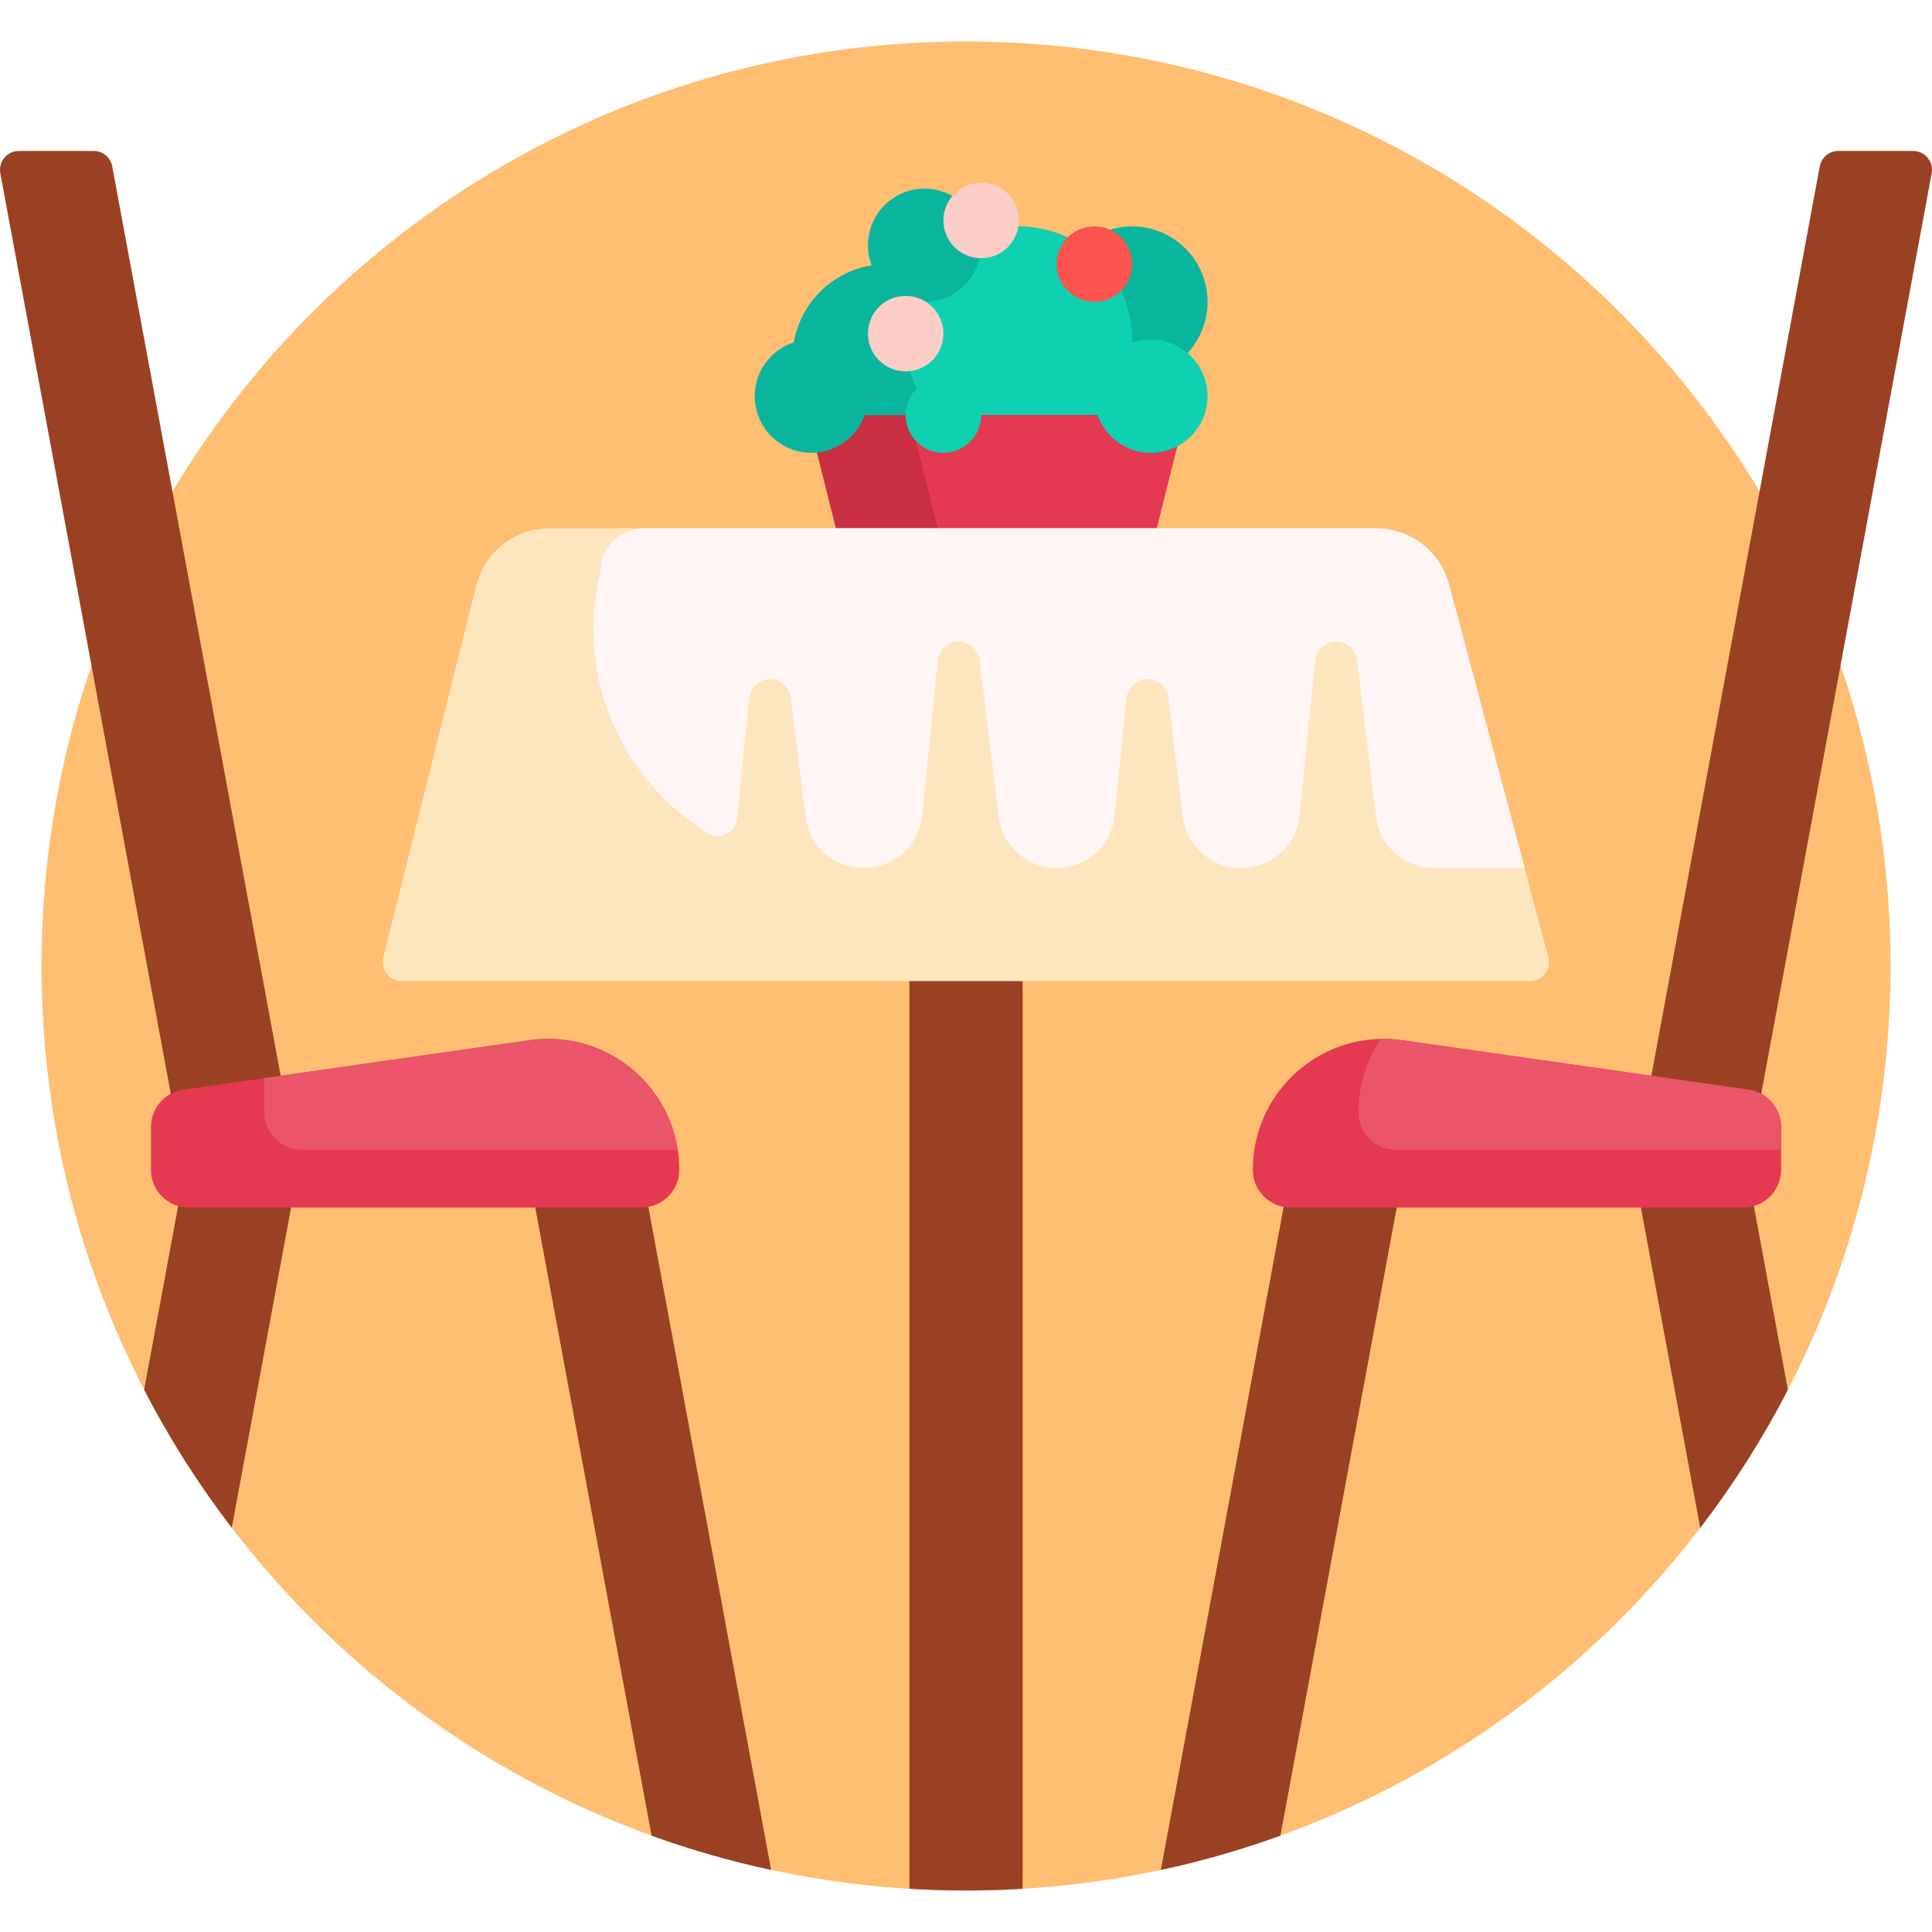
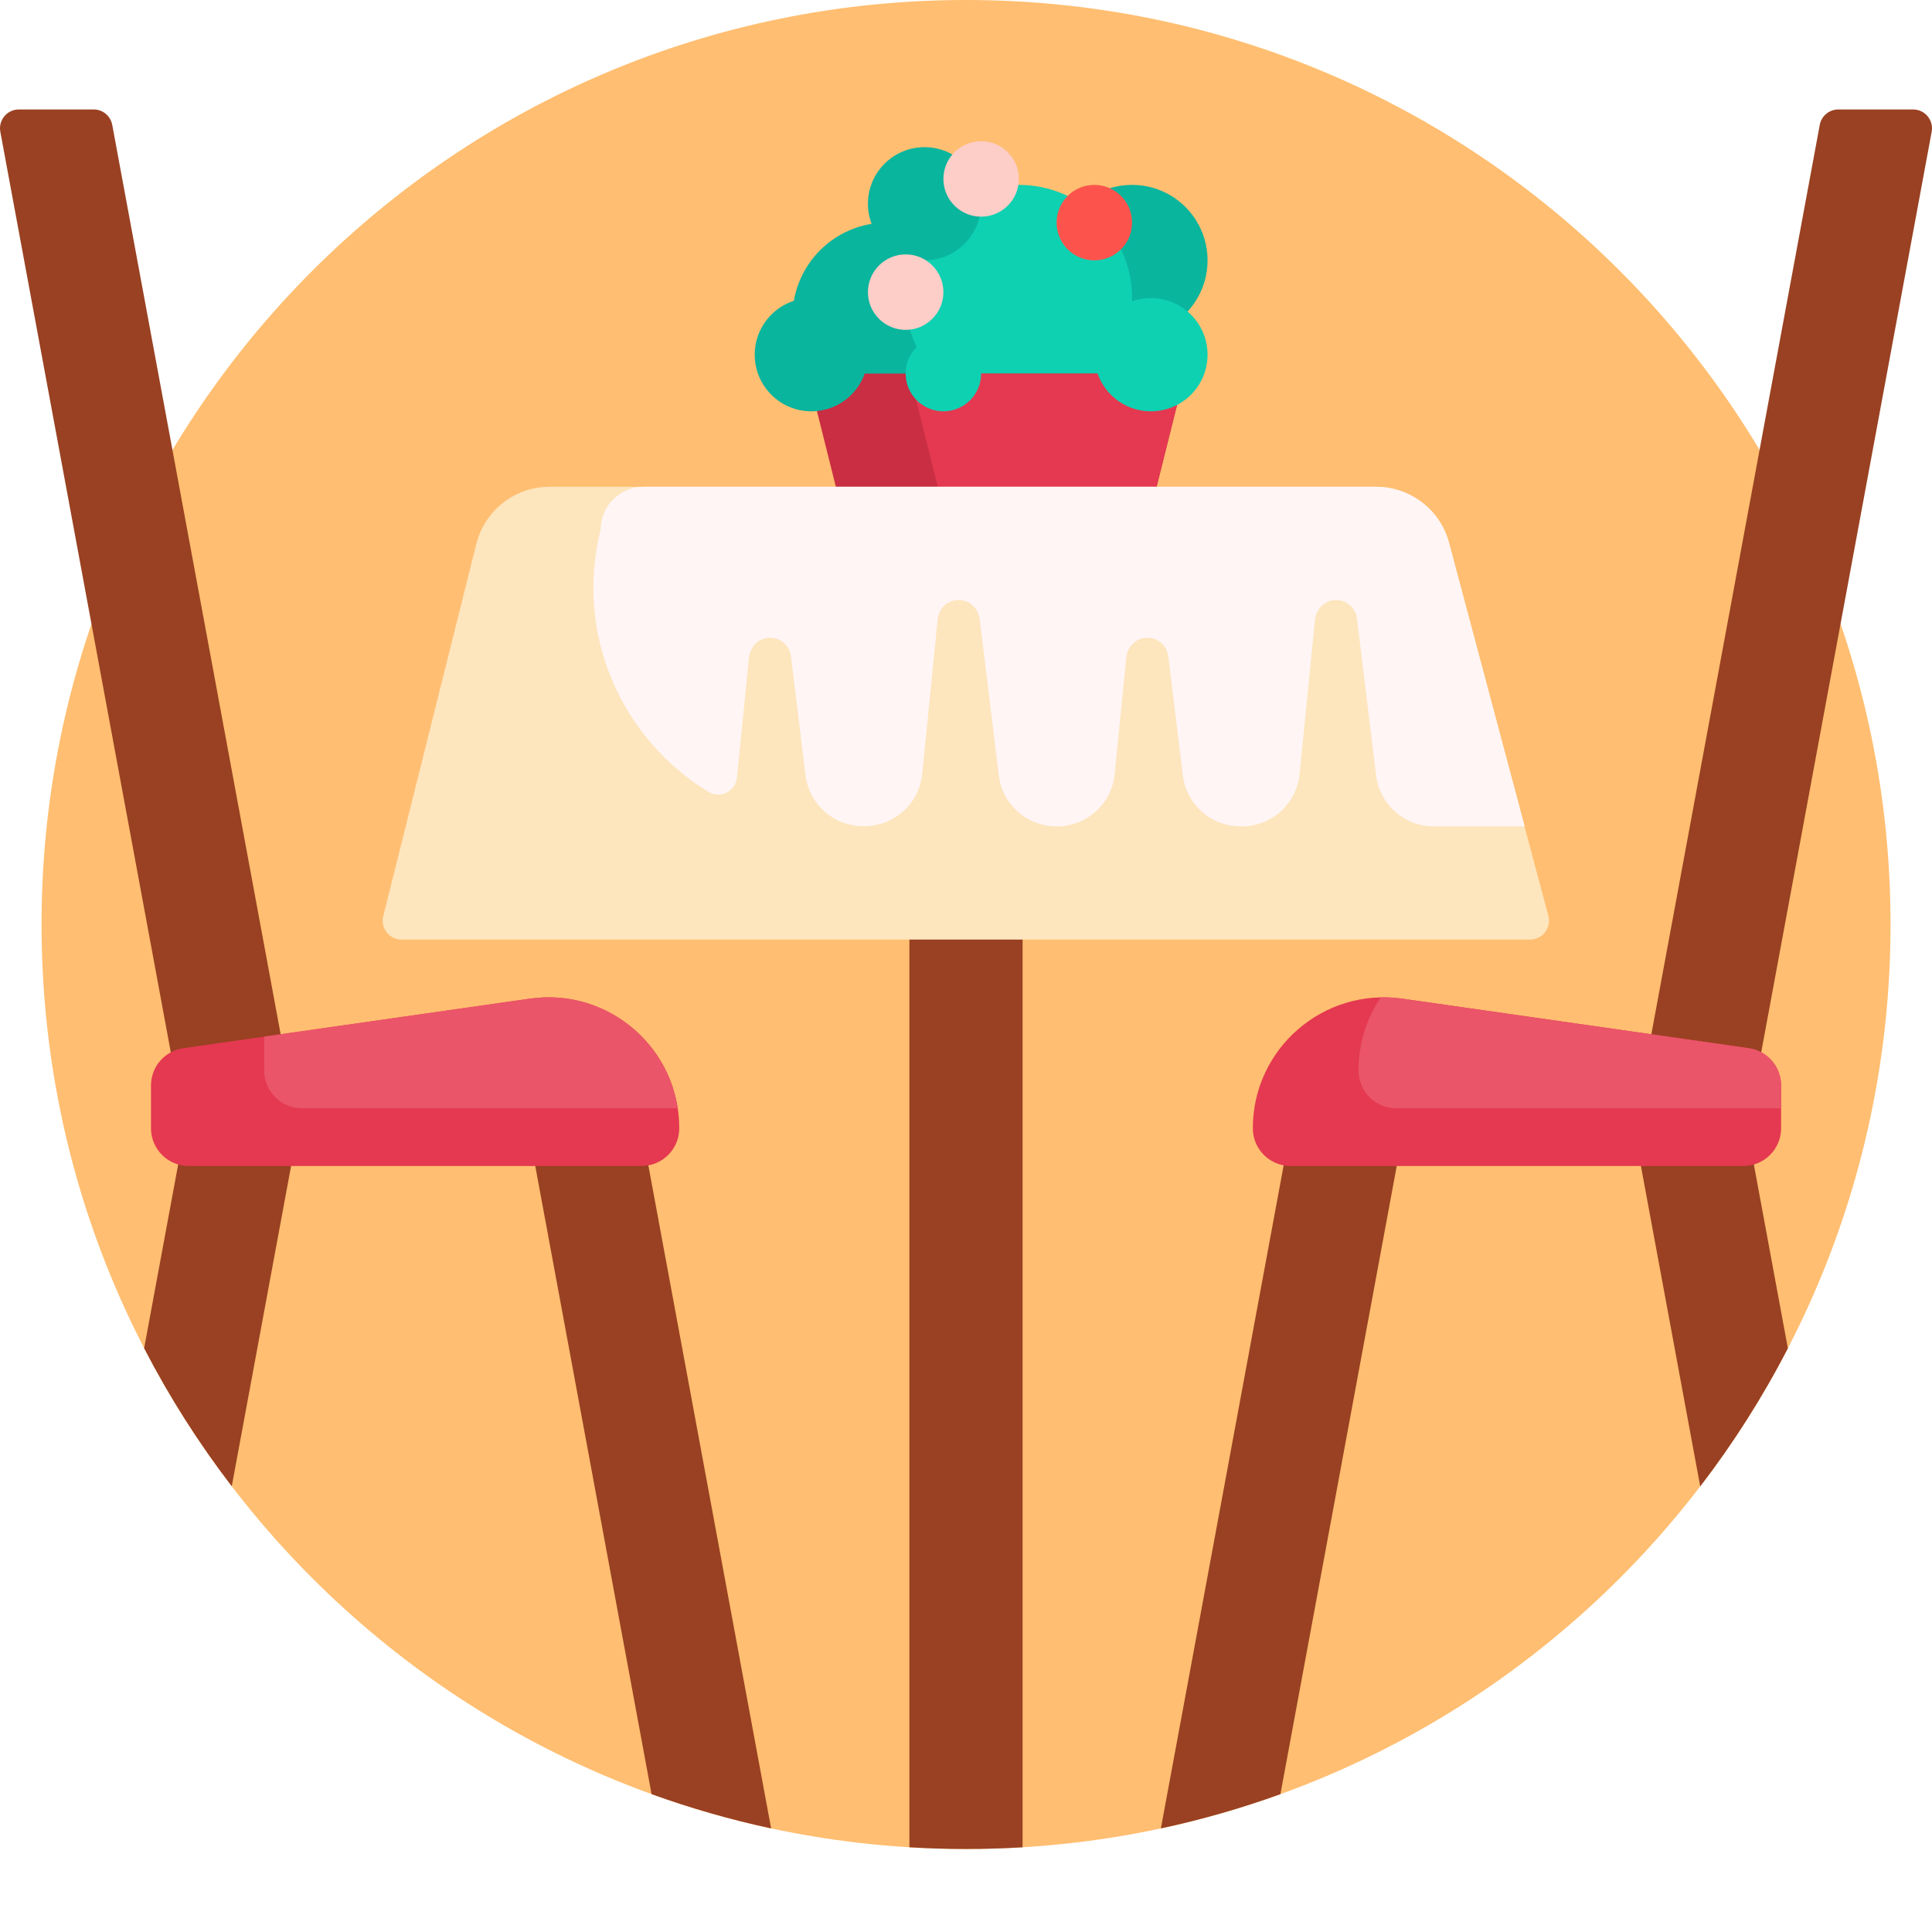
- <svg xmlns="http://www.w3.org/2000/svg" height="512pt" viewBox="0 -11 512.001 512" width="512pt">
+ <svg xmlns="http://www.w3.org/2000/svg" viewBox="0 0 512 512">
  <path d="m501.012 245c0 135.309-109.691 245-245 245-135.312 0-245-109.691-245-245s109.688-245 245-245c135.309 0 245 109.691 245 245zm0 0" fill="#ffbe71" />
  <path d="m342 299.008h30l-32.676 176.461c-10.258 3.711-20.84 6.754-31.68 9.082zm-202 0 32.676 176.457c10.258 3.707 20.84 6.754 31.68 9.082l-34.355-185.539zm-115.168-270h-19.828c-3.129 0-5.488 2.836-4.918 5.91l48.906 264.09-10.793 58.285c6.668 12.906 14.453 25.141 23.223 36.582l17.57-94.867-49.246-265.91c-.438-2.371-2.504-4.09-4.914-4.09zm482.168 0h-19.832c-2.41 0-4.477 1.719-4.914 4.09l-49.242 265.91 17.566 94.902c8.77-11.441 16.559-23.684 23.227-36.59l-10.793-58.312 48.902-264.09c.57-3.074-1.789-5.91-4.914-5.91zm-266 460.539c4.965.301 9.961.453 15 .453s10.035-.152 15-.449v-320.543h-30zm0 0" fill="#994122" />
  <path d="m300.012 49c11.043 0 20 8.953 20 20s-8.957 20-20 20c-11.047 0-20-8.953-20-20s8.953-20 20-20zm-90 35c0 13.809 11.191 25 25 25 13.805 0 25-11.191 25-25 0-13.805-11.195-25-25-25-13.809 0-25 11.195-25 25zm0 0" fill="#0ab59e" />
  <path d="m270.012 49c16.566 0 30 13.43 30 30s-13.434 30-30 30c-16.57 0-30-13.43-30-30s13.43-30 30-30zm0 0" fill="#0ed1b2" />
  <path d="m314.012 99-10 40h-80l-10-40zm0 0" fill="#c92e43" />
  <path d="m314.012 99-10 40h-53l-10-40zm0 0" fill="#e43950" />
  <path d="m305.012 79c8.281 0 15 6.715 15 15s-6.719 15-15 15c-8.285 0-15-6.715-15-15s6.715-15 15-15zm-65 20c0 5.523 4.477 10 10 10 5.52 0 10-4.477 10-10s-4.48-10-10-10c-5.523 0-10 4.477-10 10zm0 0" fill="#0ed1b2" />
  <path d="m245.012 39c8.281 0 15 6.715 15 15s-6.719 15-15 15c-8.285 0-15-6.715-15-15s6.715-15 15-15zm-45 55c0 8.285 6.715 15 15 15 8.281 0 15-6.715 15-15s-6.719-15-15-15c-8.285 0-15 6.715-15 15zm0 0" fill="#0ab59e" />
  <path d="m260.012 37.418c5.52 0 10 4.477 10 10 0 5.523-4.48 10-10 10-5.523 0-10-4.477-10-10 0-5.523 4.477-10 10-10zm-30 40c0 5.523 4.477 10 10 10 5.52 0 10-4.477 10-10 0-5.523-4.48-10-10-10-5.523 0-10 4.477-10 10zm0 0" fill="#fdcdc7" />
  <path d="m290.012 49c5.52 0 10 4.477 10 10s-4.48 10-10 10c-5.523 0-10-4.477-10-10s4.477-10 10-10zm0 0" fill="#fc544d" />
  <path d="m170.012 309h-120c-5.523 0-10-4.477-10-10v-11.328c0-4.977 3.656-9.195 8.586-9.898l91.812-13.117c20.902-2.984 39.602 13.23 39.602 34.344 0 5.523-4.48 10-10 10zm172 0h120c5.52 0 10-4.477 10-10v-11.328c0-4.977-3.66-9.195-8.586-9.898l-91.816-13.117c-20.898-2.984-39.598 13.23-39.598 34.344 0 5.523 4.477 10 10 10zm0 0" fill="#e43950" />
  <path d="m179.602 293.699h-99.59c-5.523 0-10-4.477-10-10v-8.984l70.398-10.059c19.113-2.73 36.371 10.602 39.191 29.043zm283.824-15.926-91.816-13.117c-1.918-.273-3.816-.383-5.684-.344-3.723 5.504-5.914 12.156-5.914 19.387 0 5.52 4.477 10 10 10h102v-6.027c0-4.977-3.66-9.195-8.586-9.898zm0 0" fill="#ea5569" />
  <path d="m383.969 143.848 26.367 98.863c.844 3.176-1.547 6.289-4.832 6.289h-299.09c-3.254 0-5.641-3.055-4.852-6.211l24.66-98.641c2.227-8.902 10.227-15.148 19.402-15.148h219.02c9.062 0 16.992 6.094 19.324 14.848zm0 0" fill="#fde5bd" />
  <path d="m244.398 205.105c-.789 7.887-7.449 13.879-15.375 13.832-.133-.004-.27-.004-.406-.004-7.727-.047-14.215-5.824-15.152-13.496l-3.855-31.527c-.371-3.027-3.117-5.242-6.23-4.867-2.641.316-4.629 2.57-4.895 5.215l-3.18 31.805c-.367 3.68-4.457 5.684-7.613 3.758-22.637-13.809-35.551-41.32-28.516-69.457 0-6.273 5.086-11.363 11.359-11.363h194.16c9.062 0 16.992 6.094 19.328 14.848l20.039 75.152h-24.121c-7.762 0-14.305-5.789-15.25-13.496l-5.082-41.594c-.371-3.027-3.117-5.242-6.23-4.867-2.641.316-4.633 2.57-4.895 5.211l-4.09 40.914c-.785 7.852-7.395 13.832-15.285 13.832h-.391c-7.762 0-14.305-5.789-15.246-13.496l-3.863-31.594c-.371-3.027-3.117-5.242-6.23-4.867-2.641.316-4.629 2.57-4.895 5.211l-3.09 30.914c-.785 7.852-7.395 13.832-15.285 13.832h-.168c-7.762 0-14.305-5.789-15.246-13.496l-5.055-41.363c-.324-2.633-2.352-4.84-4.988-5.109-3.121-.32-5.84 1.949-6.145 5zm0 0" fill="#fff5f5" />
</svg>
